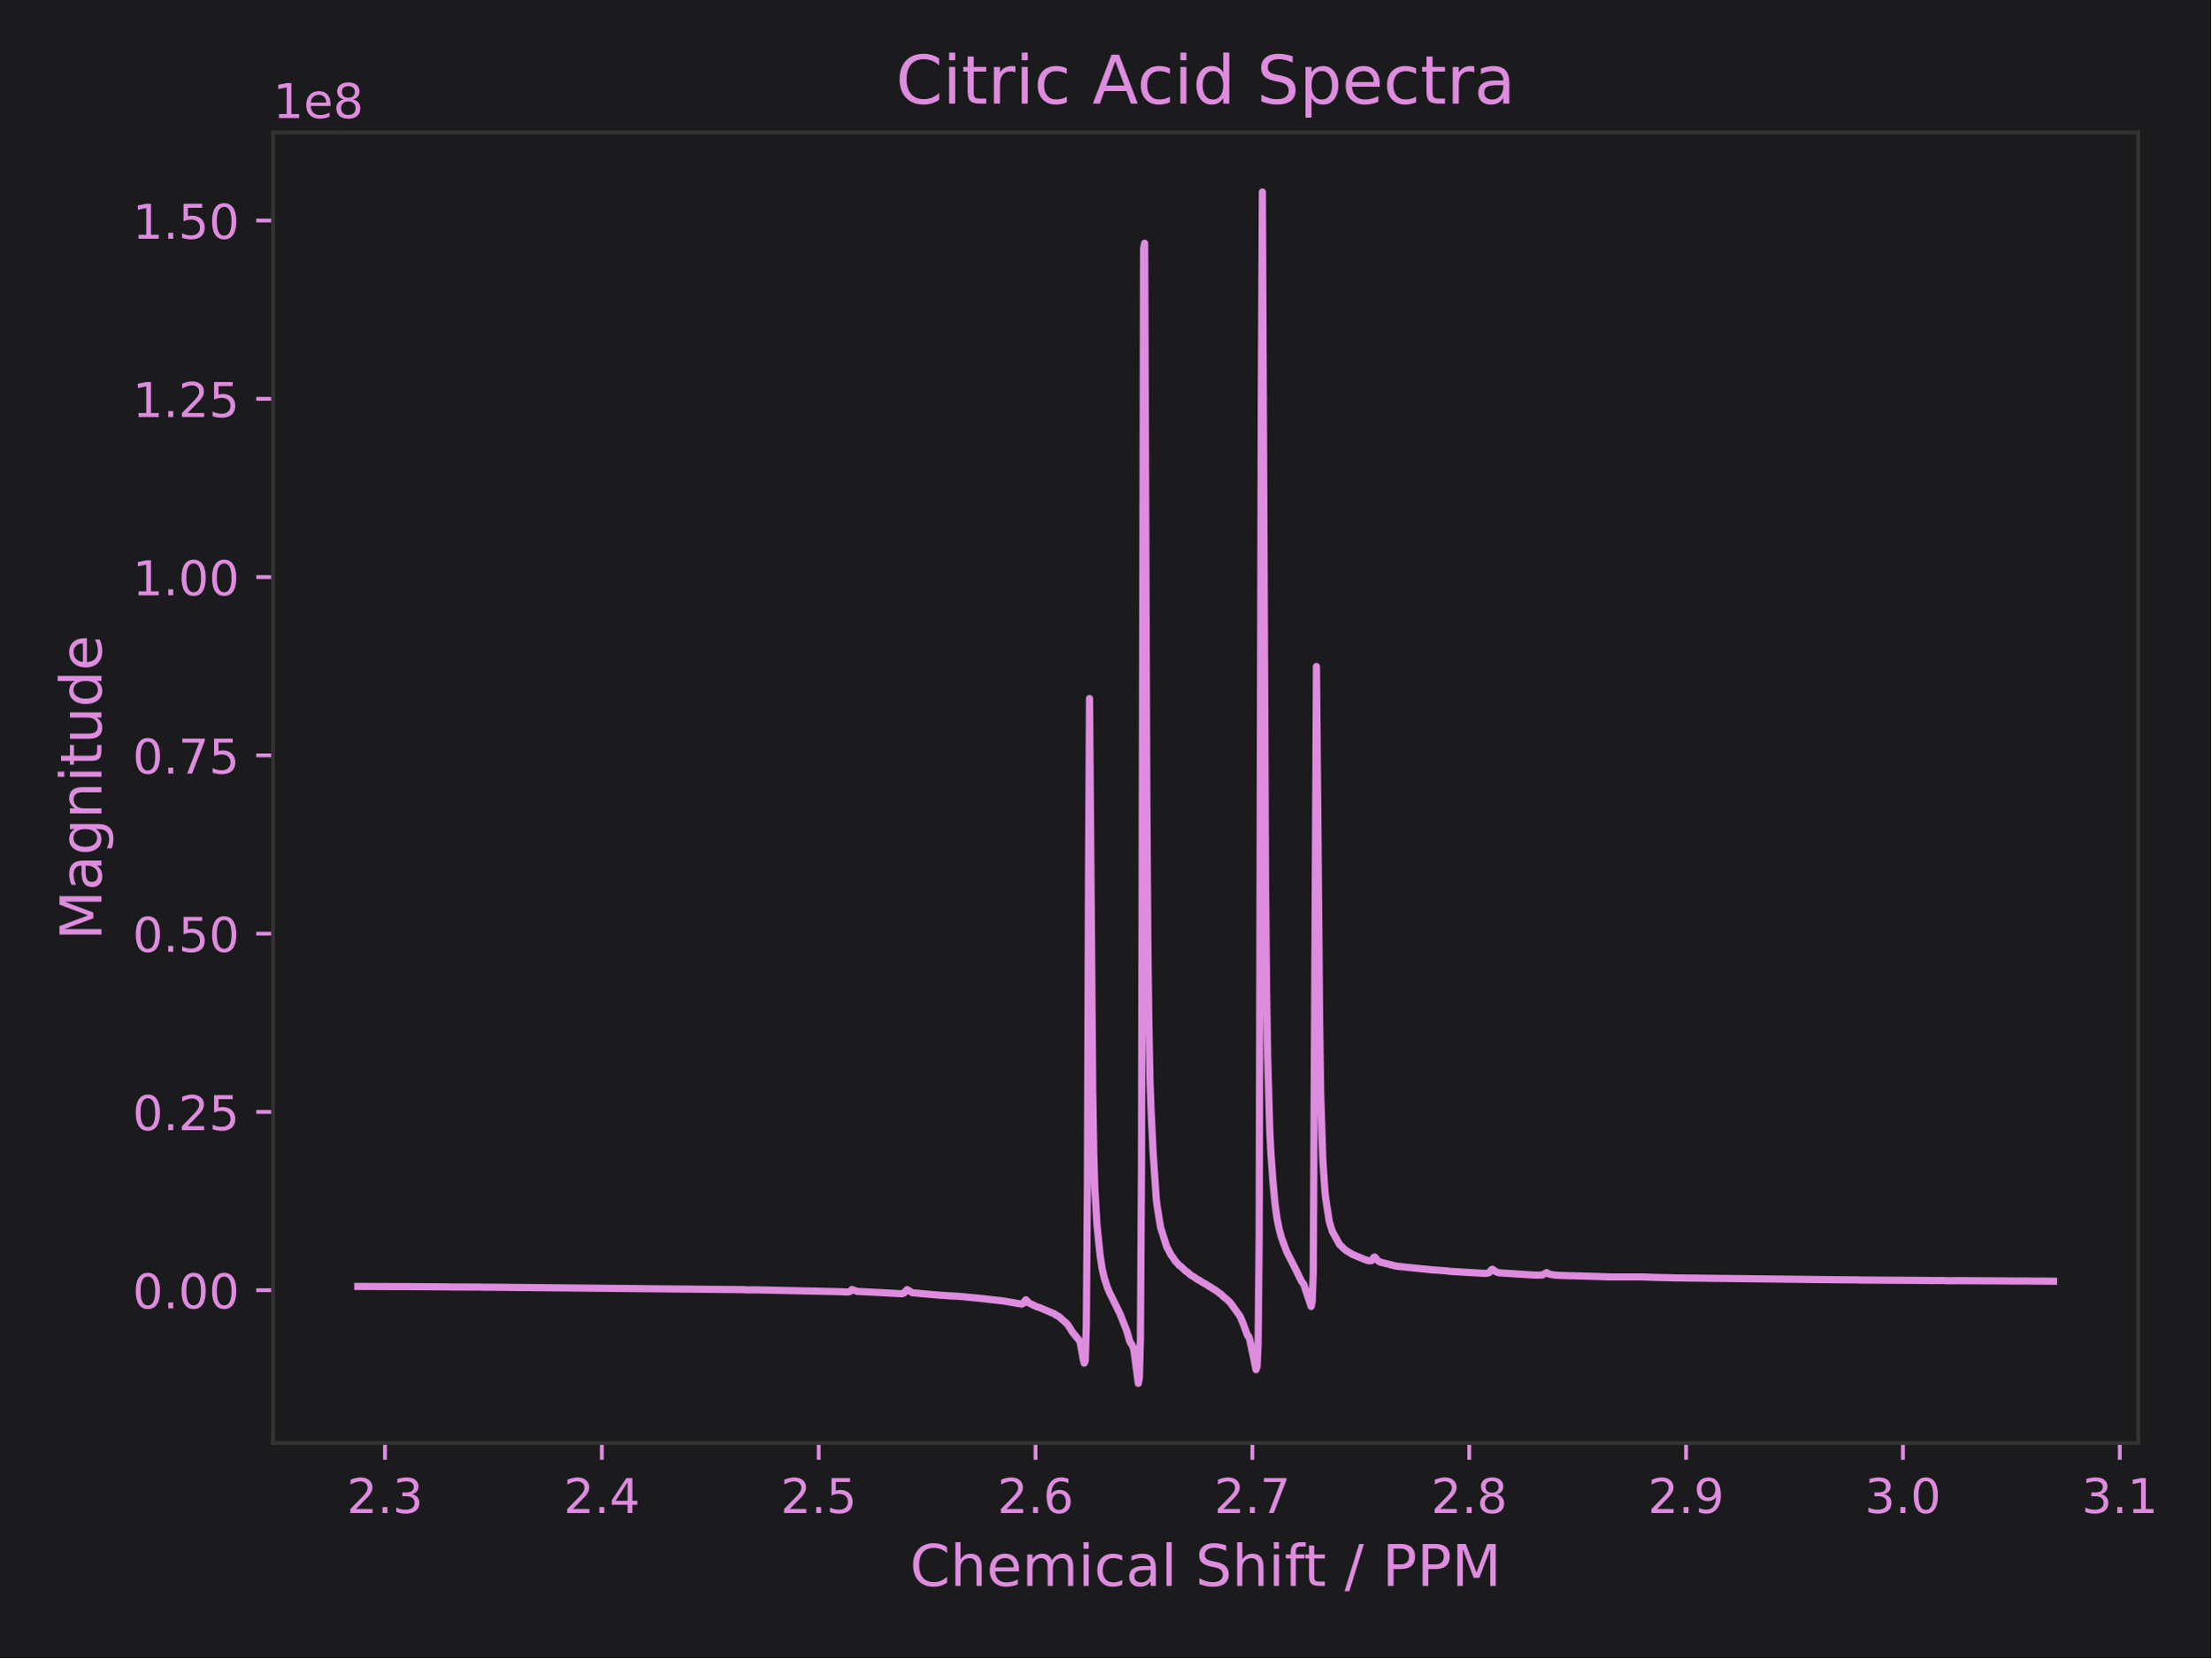
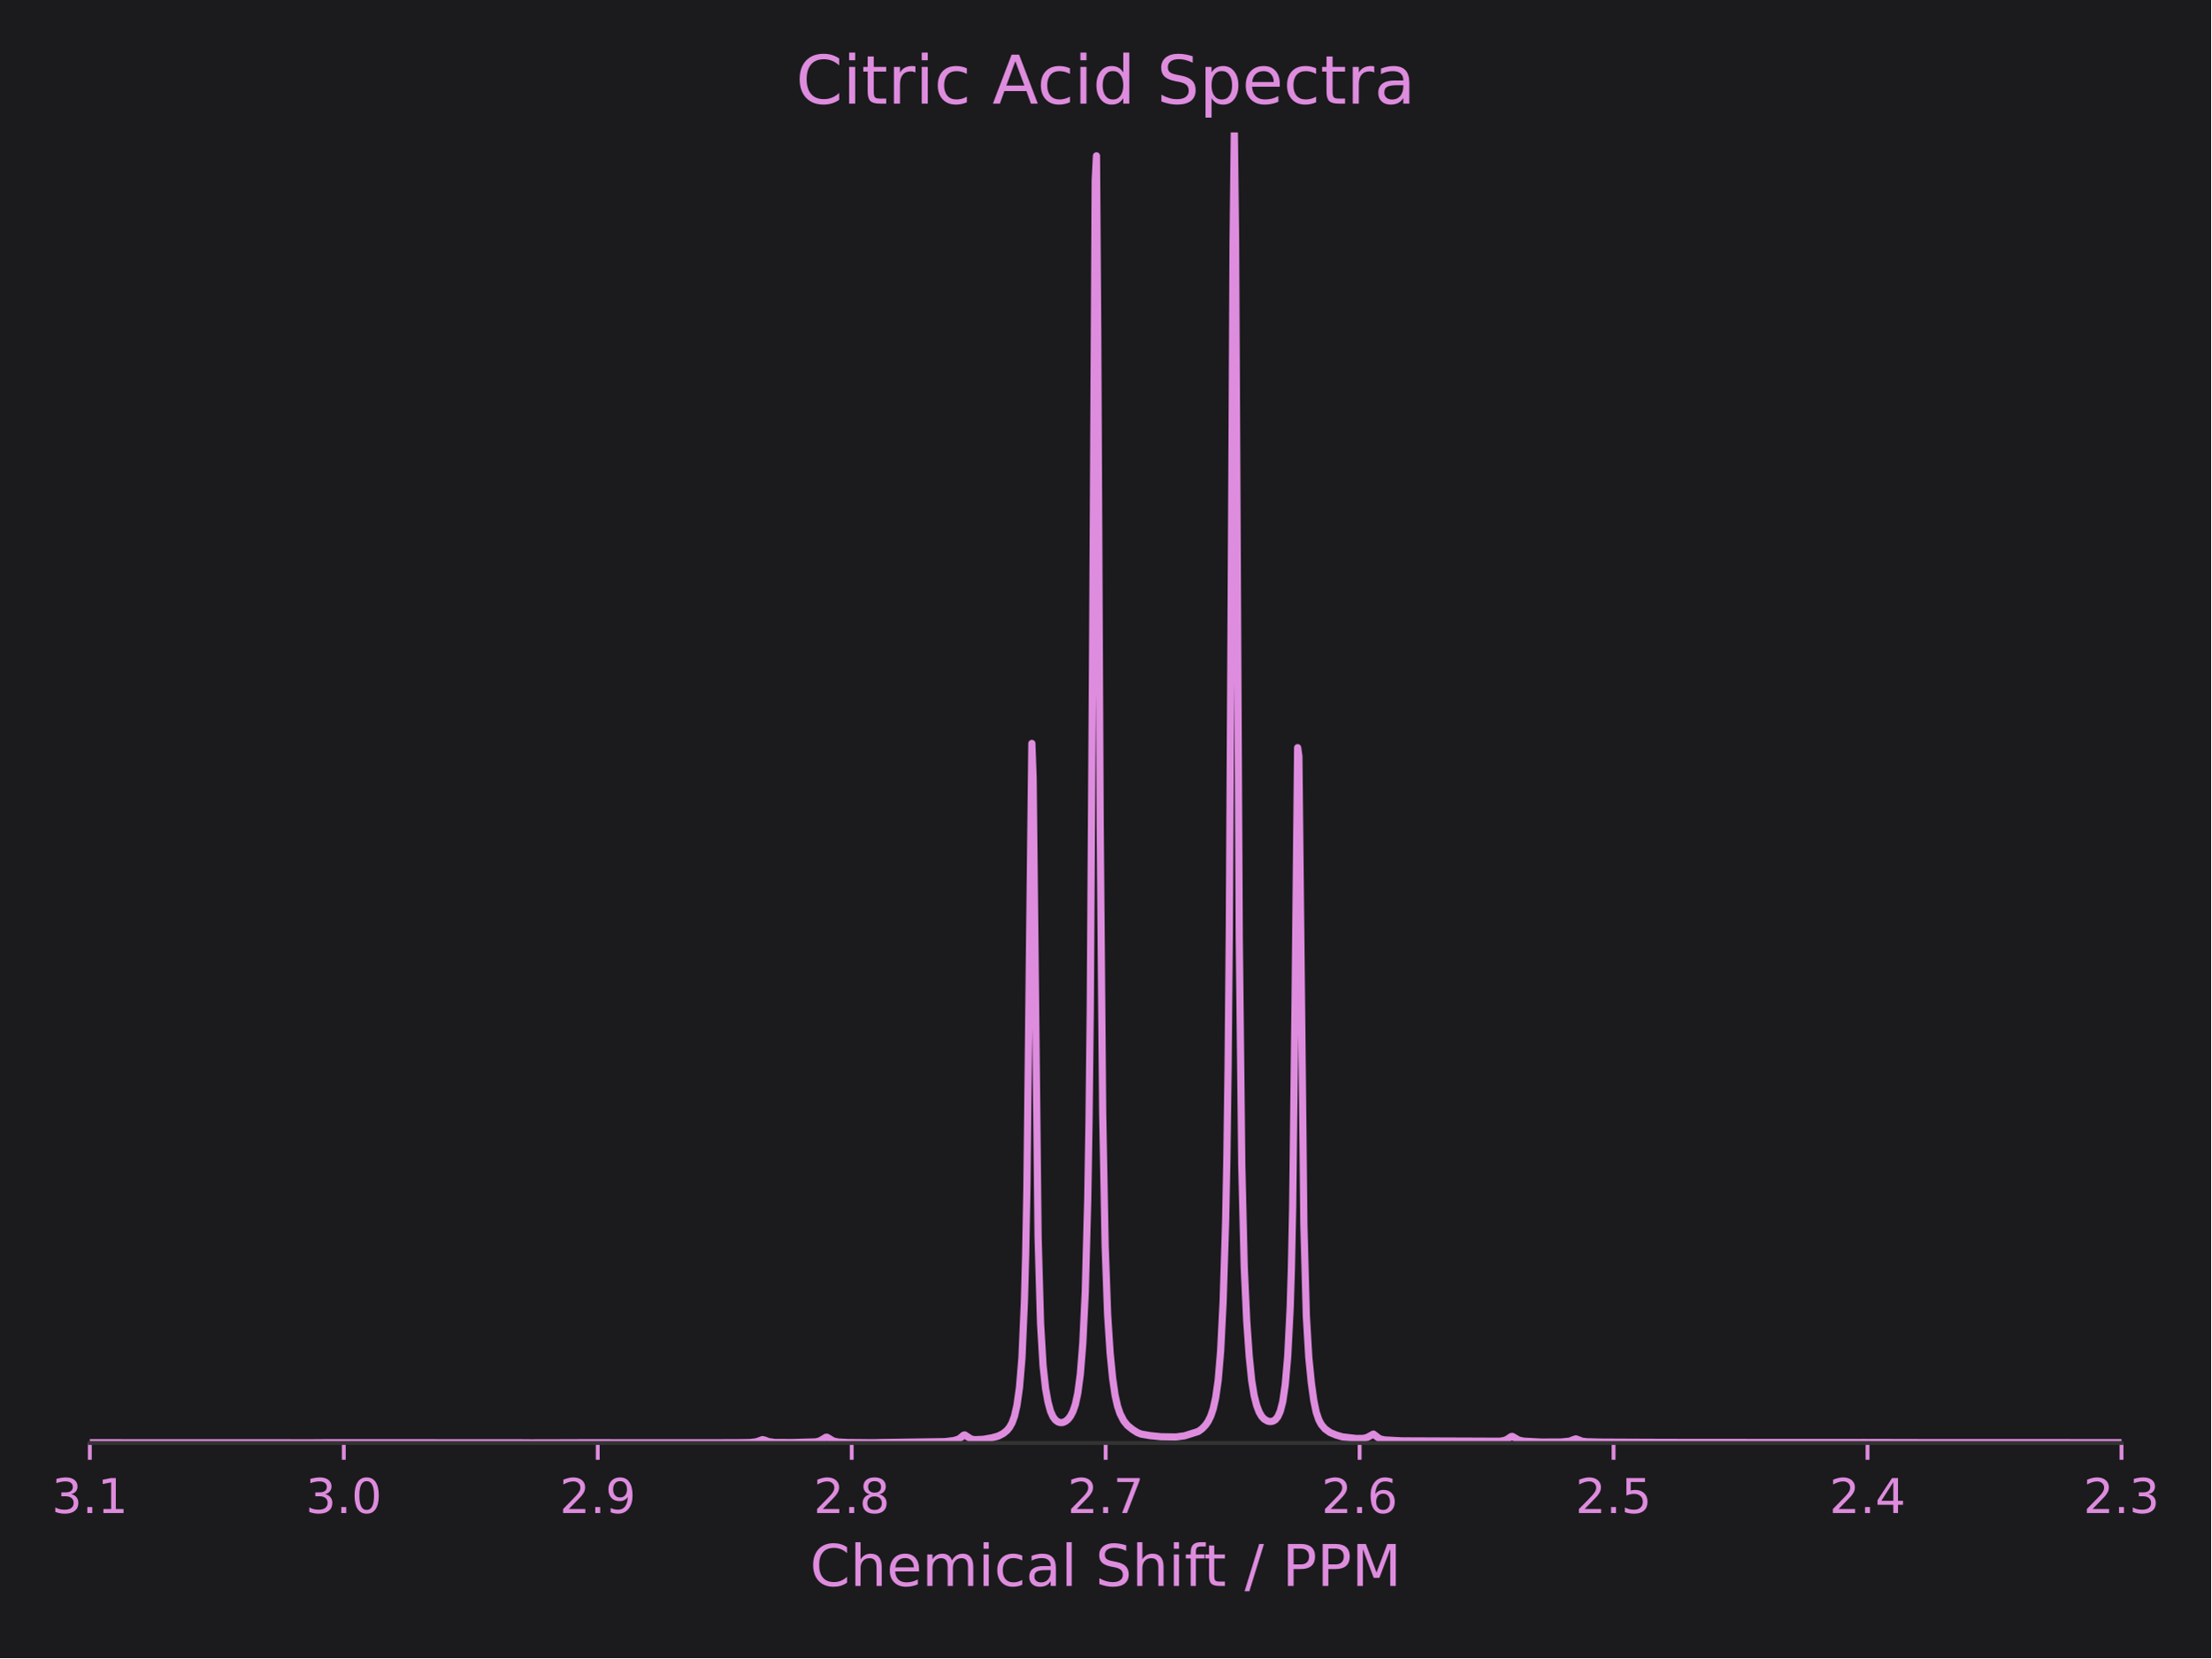
<svg xmlns="http://www.w3.org/2000/svg" xmlns:xlink="http://www.w3.org/1999/xlink" width="460.8pt" height="345.6pt" viewBox="0 0 460.8 345.6" version="1.1">
  <defs>
    <style type="text/css">*{stroke-linejoin: round; stroke-linecap: butt}</style>
  </defs>
  <g id="figure_1">
    <g id="patch_1">
      <path d="M 0 345.6  L 460.8 345.6  L 460.8 0  L 0 0  z " style="fill: #1b1b1d" />
    </g>
    <g id="axes_1">
      <g id="patch_2">
-         <path d="M 56.9 300.76  L 445.614 300.76  L 445.614 27.6  L 56.9 27.6  z " style="fill: #1b1b1d" />
+         <path d="M 18.72 300.76  L 442.125 300.76  L 442.125 27.6  L 18.72 27.6  z " style="fill: #1b1b1d" />
      </g>
      <g id="matplotlib.axis_1">
        <g id="xtick_1">
          <g id="line2d_1">
            <defs>
-               <path id="m769e59898b" d="M 0 0  L 0 3.5  " style="stroke: #de8cde; stroke-width: 0.8" />
+               <path id="m3ddd60aa60" d="M 0 0  L 0 3.5  " style="stroke: #de8cde; stroke-width: 0.8" />
            </defs>
            <g>
-               <use xlink:href="#m769e59898b" x="80.233" y="300.76" style="fill: #de8cde; stroke: #de8cde; stroke-width: 0.8" />
+               <use xlink:href="#m3ddd60aa60" x="442.125" y="300.76" style="fill: #de8cde; stroke: #de8cde; stroke-width: 0.8" />
            </g>
          </g>
          <g id="text_1">
-             <g style="fill: #de8cde" transform="translate(72.28177 315.3584) scale(0.1 -0.1)">
+             <g style="fill: #de8cde" transform="translate(434.1734 315.3584) scale(0.1 -0.1)">
              <defs>
                <path id="DejaVuSans-32" d="M 1228 531  L 3431 531  L 3431 0  L 469 0  L 469 531  Q 828 903 1448 1529  Q 2069 2156 2228 2338  Q 2531 2678 2651 2914  Q 2772 3150 2772 3378  Q 2772 3750 2511 3984  Q 2250 4219 1831 4219  Q 1534 4219 1204 4116  Q 875 4013 500 3803  L 500 4441  Q 881 4594 1212 4672  Q 1544 4750 1819 4750  Q 2544 4750 2975 4387  Q 3406 4025 3406 3419  Q 3406 3131 3298 2873  Q 3191 2616 2906 2266  Q 2828 2175 2409 1742  Q 1991 1309 1228 531  z " transform="scale(0.015625)" />
                <path id="DejaVuSans-2e" d="M 684 794  L 1344 794  L 1344 0  L 684 0  L 684 794  z " transform="scale(0.015625)" />
                <path id="DejaVuSans-33" d="M 2597 2516  Q 3050 2419 3304 2112  Q 3559 1806 3559 1356  Q 3559 666 3084 287  Q 2609 -91 1734 -91  Q 1441 -91 1130 -33  Q 819 25 488 141  L 488 750  Q 750 597 1062 519  Q 1375 441 1716 441  Q 2309 441 2620 675  Q 2931 909 2931 1356  Q 2931 1769 2642 2001  Q 2353 2234 1838 2234  L 1294 2234  L 1294 2753  L 1863 2753  Q 2328 2753 2575 2939  Q 2822 3125 2822 3475  Q 2822 3834 2567 4026  Q 2313 4219 1838 4219  Q 1578 4219 1281 4162  Q 984 4106 628 3988  L 628 4550  Q 988 4650 1302 4700  Q 1616 4750 1894 4750  Q 2613 4750 3031 4423  Q 3450 4097 3450 3541  Q 3450 3153 3228 2886  Q 3006 2619 2597 2516  z " transform="scale(0.015625)" />
              </defs>
              <use xlink:href="#DejaVuSans-32" />
              <use xlink:href="#DejaVuSans-2e" transform="translate(63.62305 0)" />
              <use xlink:href="#DejaVuSans-33" transform="translate(95.41016 0)" />
            </g>
          </g>
        </g>
        <g id="xtick_2">
          <g id="line2d_2">
            <g>
-               <use xlink:href="#m769e59898b" x="125.425" y="300.76" style="fill: #de8cde; stroke: #de8cde; stroke-width: 0.8" />
+               <use xlink:href="#m3ddd60aa60" x="389.199" y="300.76" style="fill: #de8cde; stroke: #de8cde; stroke-width: 0.8" />
            </g>
          </g>
          <g id="text_2">
-             <g style="fill: #de8cde" transform="translate(117.4735 315.3584) scale(0.1 -0.1)">
+             <g style="fill: #de8cde" transform="translate(381.2478 315.3584) scale(0.1 -0.1)">
              <defs>
                <path id="DejaVuSans-34" d="M 2419 4116  L 825 1625  L 2419 1625  L 2419 4116  z M 2253 4666  L 3047 4666  L 3047 1625  L 3713 1625  L 3713 1100  L 3047 1100  L 3047 0  L 2419 0  L 2419 1100  L 313 1100  L 313 1709  L 2253 4666  z " transform="scale(0.015625)" />
              </defs>
              <use xlink:href="#DejaVuSans-32" />
              <use xlink:href="#DejaVuSans-2e" transform="translate(63.62305 0)" />
              <use xlink:href="#DejaVuSans-34" transform="translate(95.41016 0)" />
            </g>
          </g>
        </g>
        <g id="xtick_3">
          <g id="line2d_3">
            <g>
-               <use xlink:href="#m769e59898b" x="170.617" y="300.76" style="fill: #de8cde; stroke: #de8cde; stroke-width: 0.8" />
+               <use xlink:href="#m3ddd60aa60" x="336.274" y="300.76" style="fill: #de8cde; stroke: #de8cde; stroke-width: 0.8" />
            </g>
          </g>
          <g id="text_3">
-             <g style="fill: #de8cde" transform="translate(162.6653 315.3584) scale(0.1 -0.1)">
+             <g style="fill: #de8cde" transform="translate(328.3222 315.3584) scale(0.1 -0.1)">
              <defs>
                <path id="DejaVuSans-35" d="M 691 4666  L 3169 4666  L 3169 4134  L 1269 4134  L 1269 2991  Q 1406 3038 1543 3061  Q 1681 3084 1819 3084  Q 2600 3084 3056 2656  Q 3513 2228 3513 1497  Q 3513 744 3044 326  Q 2575 -91 1722 -91  Q 1428 -91 1123 -41  Q 819 9 494 109  L 494 744  Q 775 591 1075 516  Q 1375 441 1709 441  Q 2250 441 2565 725  Q 2881 1009 2881 1497  Q 2881 1984 2565 2268  Q 2250 2553 1709 2553  Q 1456 2553 1204 2497  Q 953 2441 691 2322  L 691 4666  z " transform="scale(0.015625)" />
              </defs>
              <use xlink:href="#DejaVuSans-32" />
              <use xlink:href="#DejaVuSans-2e" transform="translate(63.62305 0)" />
              <use xlink:href="#DejaVuSans-35" transform="translate(95.41016 0)" />
            </g>
          </g>
        </g>
        <g id="xtick_4">
          <g id="line2d_4">
            <g>
-               <use xlink:href="#m769e59898b" x="215.809" y="300.76" style="fill: #de8cde; stroke: #de8cde; stroke-width: 0.8" />
+               <use xlink:href="#m3ddd60aa60" x="283.348" y="300.76" style="fill: #de8cde; stroke: #de8cde; stroke-width: 0.8" />
            </g>
          </g>
          <g id="text_4">
-             <g style="fill: #de8cde" transform="translate(207.857 315.3584) scale(0.1 -0.1)">
+             <g style="fill: #de8cde" transform="translate(275.3966 315.3584) scale(0.1 -0.1)">
              <defs>
                <path id="DejaVuSans-36" d="M 2113 2584  Q 1688 2584 1439 2293  Q 1191 2003 1191 1497  Q 1191 994 1439 701  Q 1688 409 2113 409  Q 2538 409 2786 701  Q 3034 994 3034 1497  Q 3034 2003 2786 2293  Q 2538 2584 2113 2584  z M 3366 4563  L 3366 3988  Q 3128 4100 2886 4159  Q 2644 4219 2406 4219  Q 1781 4219 1451 3797  Q 1122 3375 1075 2522  Q 1259 2794 1537 2939  Q 1816 3084 2150 3084  Q 2853 3084 3261 2657  Q 3669 2231 3669 1497  Q 3669 778 3244 343  Q 2819 -91 2113 -91  Q 1303 -91 875 529  Q 447 1150 447 2328  Q 447 3434 972 4092  Q 1497 4750 2381 4750  Q 2619 4750 2861 4703  Q 3103 4656 3366 4563  z " transform="scale(0.015625)" />
              </defs>
              <use xlink:href="#DejaVuSans-32" />
              <use xlink:href="#DejaVuSans-2e" transform="translate(63.62305 0)" />
              <use xlink:href="#DejaVuSans-36" transform="translate(95.41016 0)" />
            </g>
          </g>
        </g>
        <g id="xtick_5">
          <g id="line2d_5">
            <g>
-               <use xlink:href="#m769e59898b" x="261" y="300.76" style="fill: #de8cde; stroke: #de8cde; stroke-width: 0.8" />
+               <use xlink:href="#m3ddd60aa60" x="230.423" y="300.76" style="fill: #de8cde; stroke: #de8cde; stroke-width: 0.8" />
            </g>
          </g>
          <g id="text_5">
-             <g style="fill: #de8cde" transform="translate(253.0488 315.3584) scale(0.1 -0.1)">
+             <g style="fill: #de8cde" transform="translate(222.4709 315.3584) scale(0.1 -0.1)">
              <defs>
                <path id="DejaVuSans-37" d="M 525 4666  L 3525 4666  L 3525 4397  L 1831 0  L 1172 0  L 2766 4134  L 525 4134  L 525 4666  z " transform="scale(0.015625)" />
              </defs>
              <use xlink:href="#DejaVuSans-32" />
              <use xlink:href="#DejaVuSans-2e" transform="translate(63.62305 0)" />
              <use xlink:href="#DejaVuSans-37" transform="translate(95.41016 0)" />
            </g>
          </g>
        </g>
        <g id="xtick_6">
          <g id="line2d_6">
            <g>
-               <use xlink:href="#m769e59898b" x="306.192" y="300.76" style="fill: #de8cde; stroke: #de8cde; stroke-width: 0.8" />
+               <use xlink:href="#m3ddd60aa60" x="177.497" y="300.76" style="fill: #de8cde; stroke: #de8cde; stroke-width: 0.8" />
            </g>
          </g>
          <g id="text_6">
-             <g style="fill: #de8cde" transform="translate(298.2406 315.3584) scale(0.1 -0.1)">
+             <g style="fill: #de8cde" transform="translate(169.5453 315.3584) scale(0.1 -0.1)">
              <defs>
                <path id="DejaVuSans-38" d="M 2034 2216  Q 1584 2216 1326 1975  Q 1069 1734 1069 1313  Q 1069 891 1326 650  Q 1584 409 2034 409  Q 2484 409 2743 651  Q 3003 894 3003 1313  Q 3003 1734 2745 1975  Q 2488 2216 2034 2216  z M 1403 2484  Q 997 2584 770 2862  Q 544 3141 544 3541  Q 544 4100 942 4425  Q 1341 4750 2034 4750  Q 2731 4750 3128 4425  Q 3525 4100 3525 3541  Q 3525 3141 3298 2862  Q 3072 2584 2669 2484  Q 3125 2378 3379 2068  Q 3634 1759 3634 1313  Q 3634 634 3220 271  Q 2806 -91 2034 -91  Q 1263 -91 848 271  Q 434 634 434 1313  Q 434 1759 690 2068  Q 947 2378 1403 2484  z M 1172 3481  Q 1172 3119 1398 2916  Q 1625 2713 2034 2713  Q 2441 2713 2670 2916  Q 2900 3119 2900 3481  Q 2900 3844 2670 4047  Q 2441 4250 2034 4250  Q 1625 4250 1398 4047  Q 1172 3844 1172 3481  z " transform="scale(0.015625)" />
              </defs>
              <use xlink:href="#DejaVuSans-32" />
              <use xlink:href="#DejaVuSans-2e" transform="translate(63.62305 0)" />
              <use xlink:href="#DejaVuSans-38" transform="translate(95.41016 0)" />
            </g>
          </g>
        </g>
        <g id="xtick_7">
          <g id="line2d_7">
            <g>
-               <use xlink:href="#m769e59898b" x="351.384" y="300.76" style="fill: #de8cde; stroke: #de8cde; stroke-width: 0.8" />
+               <use xlink:href="#m3ddd60aa60" x="124.571" y="300.76" style="fill: #de8cde; stroke: #de8cde; stroke-width: 0.8" />
            </g>
          </g>
          <g id="text_7">
-             <g style="fill: #de8cde" transform="translate(343.4323 315.3584) scale(0.1 -0.1)">
+             <g style="fill: #de8cde" transform="translate(116.6197 315.3584) scale(0.1 -0.1)">
              <defs>
                <path id="DejaVuSans-39" d="M 703 97  L 703 672  Q 941 559 1184 500  Q 1428 441 1663 441  Q 2288 441 2617 861  Q 2947 1281 2994 2138  Q 2813 1869 2534 1725  Q 2256 1581 1919 1581  Q 1219 1581 811 2004  Q 403 2428 403 3163  Q 403 3881 828 4315  Q 1253 4750 1959 4750  Q 2769 4750 3195 4129  Q 3622 3509 3622 2328  Q 3622 1225 3098 567  Q 2575 -91 1691 -91  Q 1453 -91 1209 -44  Q 966 3 703 97  z M 1959 2075  Q 2384 2075 2632 2365  Q 2881 2656 2881 3163  Q 2881 3666 2632 3958  Q 2384 4250 1959 4250  Q 1534 4250 1286 3958  Q 1038 3666 1038 3163  Q 1038 2656 1286 2365  Q 1534 2075 1959 2075  z " transform="scale(0.015625)" />
              </defs>
              <use xlink:href="#DejaVuSans-32" />
              <use xlink:href="#DejaVuSans-2e" transform="translate(63.62305 0)" />
              <use xlink:href="#DejaVuSans-39" transform="translate(95.41016 0)" />
            </g>
          </g>
        </g>
        <g id="xtick_8">
          <g id="line2d_8">
            <g>
-               <use xlink:href="#m769e59898b" x="396.576" y="300.76" style="fill: #de8cde; stroke: #de8cde; stroke-width: 0.8" />
+               <use xlink:href="#m3ddd60aa60" x="71.646" y="300.76" style="fill: #de8cde; stroke: #de8cde; stroke-width: 0.8" />
            </g>
          </g>
          <g id="text_8">
-             <g style="fill: #de8cde" transform="translate(388.6241 315.3584) scale(0.1 -0.1)">
+             <g style="fill: #de8cde" transform="translate(63.69406 315.3584) scale(0.1 -0.1)">
              <defs>
                <path id="DejaVuSans-30" d="M 2034 4250  Q 1547 4250 1301 3770  Q 1056 3291 1056 2328  Q 1056 1369 1301 889  Q 1547 409 2034 409  Q 2525 409 2770 889  Q 3016 1369 3016 2328  Q 3016 3291 2770 3770  Q 2525 4250 2034 4250  z M 2034 4750  Q 2819 4750 3233 4129  Q 3647 3509 3647 2328  Q 3647 1150 3233 529  Q 2819 -91 2034 -91  Q 1250 -91 836 529  Q 422 1150 422 2328  Q 422 3509 836 4129  Q 1250 4750 2034 4750  z " transform="scale(0.015625)" />
              </defs>
              <use xlink:href="#DejaVuSans-33" />
              <use xlink:href="#DejaVuSans-2e" transform="translate(63.62305 0)" />
              <use xlink:href="#DejaVuSans-30" transform="translate(95.41016 0)" />
            </g>
          </g>
        </g>
        <g id="xtick_9">
          <g id="line2d_9">
            <g>
-               <use xlink:href="#m769e59898b" x="441.767" y="300.76" style="fill: #de8cde; stroke: #de8cde; stroke-width: 0.8" />
+               <use xlink:href="#m3ddd60aa60" x="18.72" y="300.76" style="fill: #de8cde; stroke: #de8cde; stroke-width: 0.8" />
            </g>
          </g>
          <g id="text_9">
-             <g style="fill: #de8cde" transform="translate(433.8158 315.3584) scale(0.1 -0.1)">
+             <g style="fill: #de8cde" transform="translate(10.76844 315.3584) scale(0.1 -0.1)">
              <defs>
                <path id="DejaVuSans-31" d="M 794 531  L 1825 531  L 1825 4091  L 703 3866  L 703 4441  L 1819 4666  L 2450 4666  L 2450 531  L 3481 531  L 3481 0  L 794 0  L 794 531  z " transform="scale(0.015625)" />
              </defs>
              <use xlink:href="#DejaVuSans-33" />
              <use xlink:href="#DejaVuSans-2e" transform="translate(63.62305 0)" />
              <use xlink:href="#DejaVuSans-31" transform="translate(95.41016 0)" />
            </g>
          </g>
        </g>
        <g id="text_10">
-           <g style="fill: #de8cde" transform="translate(189.6265 330.5562) scale(0.12 -0.12)">
+           <g style="fill: #de8cde" transform="translate(168.7922 330.5562) scale(0.12 -0.12)">
            <defs>
              <path id="DejaVuSans-43" d="M 4122 4306  L 4122 3641  Q 3803 3938 3442 4084  Q 3081 4231 2675 4231  Q 1875 4231 1450 3742  Q 1025 3253 1025 2328  Q 1025 1406 1450 917  Q 1875 428 2675 428  Q 3081 428 3442 575  Q 3803 722 4122 1019  L 4122 359  Q 3791 134 3420 21  Q 3050 -91 2638 -91  Q 1578 -91 968 557  Q 359 1206 359 2328  Q 359 3453 968 4101  Q 1578 4750 2638 4750  Q 3056 4750 3426 4639  Q 3797 4528 4122 4306  z " transform="scale(0.015625)" />
              <path id="DejaVuSans-68" d="M 3513 2113  L 3513 0  L 2938 0  L 2938 2094  Q 2938 2591 2744 2837  Q 2550 3084 2163 3084  Q 1697 3084 1428 2787  Q 1159 2491 1159 1978  L 1159 0  L 581 0  L 581 4863  L 1159 4863  L 1159 2956  Q 1366 3272 1645 3428  Q 1925 3584 2291 3584  Q 2894 3584 3203 3211  Q 3513 2838 3513 2113  z " transform="scale(0.015625)" />
              <path id="DejaVuSans-65" d="M 3597 1894  L 3597 1613  L 953 1613  Q 991 1019 1311 708  Q 1631 397 2203 397  Q 2534 397 2845 478  Q 3156 559 3463 722  L 3463 178  Q 3153 47 2828 -22  Q 2503 -91 2169 -91  Q 1331 -91 842 396  Q 353 884 353 1716  Q 353 2575 817 3079  Q 1281 3584 2069 3584  Q 2775 3584 3186 3129  Q 3597 2675 3597 1894  z M 3022 2063  Q 3016 2534 2758 2815  Q 2500 3097 2075 3097  Q 1594 3097 1305 2825  Q 1016 2553 972 2059  L 3022 2063  z " transform="scale(0.015625)" />
              <path id="DejaVuSans-6d" d="M 3328 2828  Q 3544 3216 3844 3400  Q 4144 3584 4550 3584  Q 5097 3584 5394 3201  Q 5691 2819 5691 2113  L 5691 0  L 5113 0  L 5113 2094  Q 5113 2597 4934 2840  Q 4756 3084 4391 3084  Q 3944 3084 3684 2787  Q 3425 2491 3425 1978  L 3425 0  L 2847 0  L 2847 2094  Q 2847 2600 2669 2842  Q 2491 3084 2119 3084  Q 1678 3084 1418 2786  Q 1159 2488 1159 1978  L 1159 0  L 581 0  L 581 3500  L 1159 3500  L 1159 2956  Q 1356 3278 1631 3431  Q 1906 3584 2284 3584  Q 2666 3584 2933 3390  Q 3200 3197 3328 2828  z " transform="scale(0.015625)" />
              <path id="DejaVuSans-69" d="M 603 3500  L 1178 3500  L 1178 0  L 603 0  L 603 3500  z M 603 4863  L 1178 4863  L 1178 4134  L 603 4134  L 603 4863  z " transform="scale(0.015625)" />
              <path id="DejaVuSans-63" d="M 3122 3366  L 3122 2828  Q 2878 2963 2633 3030  Q 2388 3097 2138 3097  Q 1578 3097 1268 2742  Q 959 2388 959 1747  Q 959 1106 1268 751  Q 1578 397 2138 397  Q 2388 397 2633 464  Q 2878 531 3122 666  L 3122 134  Q 2881 22 2623 -34  Q 2366 -91 2075 -91  Q 1284 -91 818 406  Q 353 903 353 1747  Q 353 2603 823 3093  Q 1294 3584 2113 3584  Q 2378 3584 2631 3529  Q 2884 3475 3122 3366  z " transform="scale(0.015625)" />
              <path id="DejaVuSans-61" d="M 2194 1759  Q 1497 1759 1228 1600  Q 959 1441 959 1056  Q 959 750 1161 570  Q 1363 391 1709 391  Q 2188 391 2477 730  Q 2766 1069 2766 1631  L 2766 1759  L 2194 1759  z M 3341 1997  L 3341 0  L 2766 0  L 2766 531  Q 2569 213 2275 61  Q 1981 -91 1556 -91  Q 1019 -91 701 211  Q 384 513 384 1019  Q 384 1609 779 1909  Q 1175 2209 1959 2209  L 2766 2209  L 2766 2266  Q 2766 2663 2505 2880  Q 2244 3097 1772 3097  Q 1472 3097 1187 3025  Q 903 2953 641 2809  L 641 3341  Q 956 3463 1253 3523  Q 1550 3584 1831 3584  Q 2591 3584 2966 3190  Q 3341 2797 3341 1997  z " transform="scale(0.015625)" />
              <path id="DejaVuSans-6c" d="M 603 4863  L 1178 4863  L 1178 0  L 603 0  L 603 4863  z " transform="scale(0.015625)" />
              <path id="DejaVuSans-20" transform="scale(0.015625)" />
              <path id="DejaVuSans-53" d="M 3425 4513  L 3425 3897  Q 3066 4069 2747 4153  Q 2428 4238 2131 4238  Q 1616 4238 1336 4038  Q 1056 3838 1056 3469  Q 1056 3159 1242 3001  Q 1428 2844 1947 2747  L 2328 2669  Q 3034 2534 3370 2195  Q 3706 1856 3706 1288  Q 3706 609 3251 259  Q 2797 -91 1919 -91  Q 1588 -91 1214 -16  Q 841 59 441 206  L 441 856  Q 825 641 1194 531  Q 1563 422 1919 422  Q 2459 422 2753 634  Q 3047 847 3047 1241  Q 3047 1584 2836 1778  Q 2625 1972 2144 2069  L 1759 2144  Q 1053 2284 737 2584  Q 422 2884 422 3419  Q 422 4038 858 4394  Q 1294 4750 2059 4750  Q 2388 4750 2728 4690  Q 3069 4631 3425 4513  z " transform="scale(0.015625)" />
              <path id="DejaVuSans-66" d="M 2375 4863  L 2375 4384  L 1825 4384  Q 1516 4384 1395 4259  Q 1275 4134 1275 3809  L 1275 3500  L 2222 3500  L 2222 3053  L 1275 3053  L 1275 0  L 697 0  L 697 3053  L 147 3053  L 147 3500  L 697 3500  L 697 3744  Q 697 4328 969 4595  Q 1241 4863 1831 4863  L 2375 4863  z " transform="scale(0.015625)" />
              <path id="DejaVuSans-74" d="M 1172 4494  L 1172 3500  L 2356 3500  L 2356 3053  L 1172 3053  L 1172 1153  Q 1172 725 1289 603  Q 1406 481 1766 481  L 2356 481  L 2356 0  L 1766 0  Q 1100 0 847 248  Q 594 497 594 1153  L 594 3053  L 172 3053  L 172 3500  L 594 3500  L 594 4494  L 1172 4494  z " transform="scale(0.015625)" />
              <path id="DejaVuSans-2f" d="M 1625 4666  L 2156 4666  L 531 -594  L 0 -594  L 1625 4666  z " transform="scale(0.015625)" />
              <path id="DejaVuSans-50" d="M 1259 4147  L 1259 2394  L 2053 2394  Q 2494 2394 2734 2622  Q 2975 2850 2975 3272  Q 2975 3691 2734 3919  Q 2494 4147 2053 4147  L 1259 4147  z M 628 4666  L 2053 4666  Q 2838 4666 3239 4311  Q 3641 3956 3641 3272  Q 3641 2581 3239 2228  Q 2838 1875 2053 1875  L 1259 1875  L 1259 0  L 628 0  L 628 4666  z " transform="scale(0.015625)" />
              <path id="DejaVuSans-4d" d="M 628 4666  L 1569 4666  L 2759 1491  L 3956 4666  L 4897 4666  L 4897 0  L 4281 0  L 4281 4097  L 3078 897  L 2444 897  L 1241 4097  L 1241 0  L 628 0  L 628 4666  z " transform="scale(0.015625)" />
            </defs>
            <use xlink:href="#DejaVuSans-43" />
            <use xlink:href="#DejaVuSans-68" transform="translate(69.82422 0)" />
            <use xlink:href="#DejaVuSans-65" transform="translate(133.2031 0)" />
            <use xlink:href="#DejaVuSans-6d" transform="translate(194.7266 0)" />
            <use xlink:href="#DejaVuSans-69" transform="translate(292.1387 0)" />
            <use xlink:href="#DejaVuSans-63" transform="translate(319.9219 0)" />
            <use xlink:href="#DejaVuSans-61" transform="translate(374.9023 0)" />
            <use xlink:href="#DejaVuSans-6c" transform="translate(436.1816 0)" />
            <use xlink:href="#DejaVuSans-20" transform="translate(463.9648 0)" />
            <use xlink:href="#DejaVuSans-53" transform="translate(495.752 0)" />
            <use xlink:href="#DejaVuSans-68" transform="translate(559.2285 0)" />
            <use xlink:href="#DejaVuSans-69" transform="translate(622.6074 0)" />
            <use xlink:href="#DejaVuSans-66" transform="translate(650.3906 0)" />
            <use xlink:href="#DejaVuSans-74" transform="translate(683.8457 0)" />
            <use xlink:href="#DejaVuSans-20" transform="translate(723.0547 0)" />
            <use xlink:href="#DejaVuSans-2f" transform="translate(754.8418 0)" />
            <use xlink:href="#DejaVuSans-20" transform="translate(788.5332 0)" />
            <use xlink:href="#DejaVuSans-50" transform="translate(820.3203 0)" />
            <use xlink:href="#DejaVuSans-50" transform="translate(880.623 0)" />
            <use xlink:href="#DejaVuSans-4d" transform="translate(940.9258 0)" />
          </g>
        </g>
      </g>
-       <g id="matplotlib.axis_2">
-         <g id="ytick_1">
-           <g id="line2d_10">
-             <defs>
-               <path id="m52b33970a3" d="M 0 0  L -3.5 0  " style="stroke: #de8cde; stroke-width: 0.8" />
-             </defs>
-             <g>
-               <use xlink:href="#m52b33970a3" x="56.9" y="268.917" style="fill: #de8cde; stroke: #de8cde; stroke-width: 0.8" />
-             </g>
-           </g>
-           <g id="text_11">
-             <g style="fill: #de8cde" transform="translate(27.63437 272.716) scale(0.1 -0.1)">
-               <use xlink:href="#DejaVuSans-30" />
-               <use xlink:href="#DejaVuSans-2e" transform="translate(63.62305 0)" />
-               <use xlink:href="#DejaVuSans-30" transform="translate(95.41016 0)" />
-               <use xlink:href="#DejaVuSans-30" transform="translate(159.0332 0)" />
-             </g>
-           </g>
-         </g>
-         <g id="ytick_2">
-           <g id="line2d_11">
-             <g>
-               <use xlink:href="#m52b33970a3" x="56.9" y="231.757" style="fill: #de8cde; stroke: #de8cde; stroke-width: 0.8" />
-             </g>
-           </g>
-           <g id="text_12">
-             <g style="fill: #de8cde" transform="translate(27.63437 235.5565) scale(0.1 -0.1)">
-               <use xlink:href="#DejaVuSans-30" />
-               <use xlink:href="#DejaVuSans-2e" transform="translate(63.62305 0)" />
-               <use xlink:href="#DejaVuSans-32" transform="translate(95.41016 0)" />
-               <use xlink:href="#DejaVuSans-35" transform="translate(159.0332 0)" />
-             </g>
-           </g>
-         </g>
-         <g id="ytick_3">
-           <g id="line2d_12">
-             <g>
-               <use xlink:href="#m52b33970a3" x="56.9" y="194.598" style="fill: #de8cde; stroke: #de8cde; stroke-width: 0.8" />
-             </g>
-           </g>
-           <g id="text_13">
-             <g style="fill: #de8cde" transform="translate(27.63437 198.397) scale(0.1 -0.1)">
-               <use xlink:href="#DejaVuSans-30" />
-               <use xlink:href="#DejaVuSans-2e" transform="translate(63.62305 0)" />
-               <use xlink:href="#DejaVuSans-35" transform="translate(95.41016 0)" />
-               <use xlink:href="#DejaVuSans-30" transform="translate(159.0332 0)" />
-             </g>
-           </g>
-         </g>
-         <g id="ytick_4">
-           <g id="line2d_13">
-             <g>
-               <use xlink:href="#m52b33970a3" x="56.9" y="157.438" style="fill: #de8cde; stroke: #de8cde; stroke-width: 0.8" />
-             </g>
-           </g>
-           <g id="text_14">
-             <g style="fill: #de8cde" transform="translate(27.63437 161.2375) scale(0.1 -0.1)">
-               <use xlink:href="#DejaVuSans-30" />
-               <use xlink:href="#DejaVuSans-2e" transform="translate(63.62305 0)" />
-               <use xlink:href="#DejaVuSans-37" transform="translate(95.41016 0)" />
-               <use xlink:href="#DejaVuSans-35" transform="translate(159.0332 0)" />
-             </g>
-           </g>
-         </g>
-         <g id="ytick_5">
-           <g id="line2d_14">
-             <g>
-               <use xlink:href="#m52b33970a3" x="56.9" y="120.279" style="fill: #de8cde; stroke: #de8cde; stroke-width: 0.8" />
-             </g>
-           </g>
-           <g id="text_15">
-             <g style="fill: #de8cde" transform="translate(27.63437 124.078) scale(0.1 -0.1)">
-               <use xlink:href="#DejaVuSans-31" />
-               <use xlink:href="#DejaVuSans-2e" transform="translate(63.62305 0)" />
-               <use xlink:href="#DejaVuSans-30" transform="translate(95.41016 0)" />
-               <use xlink:href="#DejaVuSans-30" transform="translate(159.0332 0)" />
-             </g>
-           </g>
-         </g>
-         <g id="ytick_6">
-           <g id="line2d_15">
-             <g>
-               <use xlink:href="#m52b33970a3" x="56.9" y="83.119" style="fill: #de8cde; stroke: #de8cde; stroke-width: 0.8" />
-             </g>
-           </g>
-           <g id="text_16">
-             <g style="fill: #de8cde" transform="translate(27.63437 86.91845) scale(0.1 -0.1)">
-               <use xlink:href="#DejaVuSans-31" />
-               <use xlink:href="#DejaVuSans-2e" transform="translate(63.62305 0)" />
-               <use xlink:href="#DejaVuSans-32" transform="translate(95.41016 0)" />
-               <use xlink:href="#DejaVuSans-35" transform="translate(159.0332 0)" />
-             </g>
-           </g>
-         </g>
-         <g id="ytick_7">
-           <g id="line2d_16">
-             <g>
-               <use xlink:href="#m52b33970a3" x="56.9" y="45.96" style="fill: #de8cde; stroke: #de8cde; stroke-width: 0.8" />
-             </g>
-           </g>
-           <g id="text_17">
-             <g style="fill: #de8cde" transform="translate(27.63437 49.75895) scale(0.1 -0.1)">
-               <use xlink:href="#DejaVuSans-31" />
-               <use xlink:href="#DejaVuSans-2e" transform="translate(63.62305 0)" />
-               <use xlink:href="#DejaVuSans-35" transform="translate(95.41016 0)" />
-               <use xlink:href="#DejaVuSans-30" transform="translate(159.0332 0)" />
-             </g>
-           </g>
-         </g>
-         <g id="text_18">
-           <g style="fill: #de8cde" transform="translate(21.13875 195.9678) rotate(-90) scale(0.12 -0.12)">
-             <defs>
-               <path id="DejaVuSans-67" d="M 2906 1791  Q 2906 2416 2648 2759  Q 2391 3103 1925 3103  Q 1463 3103 1205 2759  Q 947 2416 947 1791  Q 947 1169 1205 825  Q 1463 481 1925 481  Q 2391 481 2648 825  Q 2906 1169 2906 1791  z M 3481 434  Q 3481 -459 3084 -895  Q 2688 -1331 1869 -1331  Q 1566 -1331 1297 -1286  Q 1028 -1241 775 -1147  L 775 -588  Q 1028 -725 1275 -790  Q 1522 -856 1778 -856  Q 2344 -856 2625 -561  Q 2906 -266 2906 331  L 2906 616  Q 2728 306 2450 153  Q 2172 0 1784 0  Q 1141 0 747 490  Q 353 981 353 1791  Q 353 2603 747 3093  Q 1141 3584 1784 3584  Q 2172 3584 2450 3431  Q 2728 3278 2906 2969  L 2906 3500  L 3481 3500  L 3481 434  z " transform="scale(0.015625)" />
-               <path id="DejaVuSans-6e" d="M 3513 2113  L 3513 0  L 2938 0  L 2938 2094  Q 2938 2591 2744 2837  Q 2550 3084 2163 3084  Q 1697 3084 1428 2787  Q 1159 2491 1159 1978  L 1159 0  L 581 0  L 581 3500  L 1159 3500  L 1159 2956  Q 1366 3272 1645 3428  Q 1925 3584 2291 3584  Q 2894 3584 3203 3211  Q 3513 2838 3513 2113  z " transform="scale(0.015625)" />
-               <path id="DejaVuSans-75" d="M 544 1381  L 544 3500  L 1119 3500  L 1119 1403  Q 1119 906 1312 657  Q 1506 409 1894 409  Q 2359 409 2629 706  Q 2900 1003 2900 1516  L 2900 3500  L 3475 3500  L 3475 0  L 2900 0  L 2900 538  Q 2691 219 2414 64  Q 2138 -91 1772 -91  Q 1169 -91 856 284  Q 544 659 544 1381  z M 1991 3584  L 1991 3584  z " transform="scale(0.015625)" />
-               <path id="DejaVuSans-64" d="M 2906 2969  L 2906 4863  L 3481 4863  L 3481 0  L 2906 0  L 2906 525  Q 2725 213 2448 61  Q 2172 -91 1784 -91  Q 1150 -91 751 415  Q 353 922 353 1747  Q 353 2572 751 3078  Q 1150 3584 1784 3584  Q 2172 3584 2448 3432  Q 2725 3281 2906 2969  z M 947 1747  Q 947 1113 1208 752  Q 1469 391 1925 391  Q 2381 391 2643 752  Q 2906 1113 2906 1747  Q 2906 2381 2643 2742  Q 2381 3103 1925 3103  Q 1469 3103 1208 2742  Q 947 2381 947 1747  z " transform="scale(0.015625)" />
-             </defs>
-             <use xlink:href="#DejaVuSans-4d" />
-             <use xlink:href="#DejaVuSans-61" transform="translate(86.2793 0)" />
-             <use xlink:href="#DejaVuSans-67" transform="translate(147.5586 0)" />
-             <use xlink:href="#DejaVuSans-6e" transform="translate(211.0352 0)" />
-             <use xlink:href="#DejaVuSans-69" transform="translate(274.4141 0)" />
-             <use xlink:href="#DejaVuSans-74" transform="translate(302.1973 0)" />
-             <use xlink:href="#DejaVuSans-75" transform="translate(341.4062 0)" />
-             <use xlink:href="#DejaVuSans-64" transform="translate(404.7852 0)" />
-             <use xlink:href="#DejaVuSans-65" transform="translate(468.2617 0)" />
-           </g>
-         </g>
-         <g id="text_19">
-           <g style="fill: #de8cde" transform="translate(56.9 24.6) scale(0.1 -0.1)">
-             <use xlink:href="#DejaVuSans-31" />
-             <use xlink:href="#DejaVuSans-65" transform="translate(63.62305 0)" />
-             <use xlink:href="#DejaVuSans-38" transform="translate(125.1465 0)" />
-           </g>
-         </g>
-       </g>
-       <g id="line2d_17">
-         <path d="M 427.945 267.046  L 425.514 267.022  L 424.63 267.036  L 421.978 266.987  L 421.094 267.013  L 419.105 266.995  L 415.79 266.971  L 413.801 266.971  L 408.939 266.933  L 405.845 266.942  L 404.961 266.893  L 404.519 266.901  L 403.414 266.899  L 402.53 266.907  L 401.425 266.884  L 387.723 266.797  L 387.06 266.769  L 382.861 266.734  L 348.385 266.344  L 347.943 266.309  L 346.838 266.295  L 344.849 266.251  L 342.198 266.153  L 341.093 266.153  L 335.347 266.157  L 334.905 266.13  L 333.579 266.087  L 327.833 265.912  L 326.949 265.907  L 324.518 265.808  L 323.855 265.761  L 322.971 265.6  L 322.308 265.25  L 321.424 265.765  L 320.098 265.777  L 319.214 265.739  L 312.363 265.29  L 311.7 265.047  L 311.037 264.548  L 310.816 264.655  L 310.374 265.223  L 309.932 265.39  L 309.269 265.408  L 301.976 264.976  L 301.534 264.888  L 300.429 264.815  L 299.545 264.744  L 298.661 264.693  L 298.219 264.657  L 297.335 264.553  L 296.672 264.502  L 291.368 263.949  L 290.705 263.852  L 289.821 263.608  L 287.611 263.058  L 287.169 262.795  L 286.506 261.996  L 286.285 262.091  L 285.843 262.75  L 285.18 262.782  L 284.296 262.474  L 281.865 261.462  L 281.202 261.054  L 280.76 260.796  L 280.097 260.313  L 279.434 259.624  L 279.213 259.472  L 277.666 256.673  L 277.224 255.275  L 277.003 254.433  L 276.34 250.199  L 276.119 248.378  L 275.677 241.689  L 275.235 228.093  L 275.014 213.1  L 274.351 138.918  L 273.688 265.36  L 273.467 271.23  L 273.246 272.313  L 272.141 269.013  L 271.699 267.638  L 271.257 267.091  L 269.931 264.389  L 268.163 260.931  L 267.058 257.944  L 266.616 256.348  L 266.174 254.184  L 265.732 251.031  L 265.29 246.359  L 264.848 240.248  L 264.627 235.787  L 264.185 220.161  L 263.964 206.644  L 263.743 185.167  L 263.301 88.895  L 263.08 40.016  L 262.859 83.667  L 262.417 257.542  L 262.196 279.92  L 261.975 284.845  L 261.754 285.48  L 261.312 283.306  L 260.428 279.146  L 260.207 278.527  L 259.986 278.359  L 259.102 275.943  L 258.439 274.36  L 256.45 271.588  L 255.787 270.923  L 255.345 270.556  L 255.124 270.426  L 254.461 269.738  L 254.24 269.641  L 253.798 269.273  L 253.135 268.788  L 252.914 268.719  L 252.251 268.22  L 252.03 268.166  L 251.367 267.689  L 250.704 267.359  L 250.041 266.921  L 249.378 266.568  L 248.715 266.065  L 248.494 266  L 248.052 265.68  L 247.389 265.09  L 247.168 265.01  L 246.726 264.567  L 246.063 263.938  L 245.842 263.838  L 245.179 263.096  L 244.958 262.904  L 244.295 261.869  L 244.074 261.655  L 243.411 260.312  L 243.19 260.006  L 241.864 255.801  L 241.201 251.737  L 240.98 250.034  L 240.317 240.354  L 239.875 231.207  L 239.654 225.228  L 239.433 214.054  L 239.212 196.981  L 238.991 164.104  L 238.549 50.693  L 238.328 51.817  L 237.886 243.223  L 237.665 279.007  L 237.444 287.249  L 237.223 288.344  L 236.339 281.642  L 236.118 280.69  L 235.455 279.597  L 234.792 277.316  L 234.129 275.667  L 233.466 273.962  L 232.803 272.602  L 231.698 270.358  L 231.256 269.479  L 230.814 268.438  L 230.151 266.41  L 229.709 264.555  L 229.267 261.69  L 228.604 255.185  L 228.162 247.757  L 227.941 240.196  L 227.72 226.993  L 227.057 145.59  L 226.836 185.44  L 226.615 247.002  L 226.394 276.197  L 226.174 283.609  L 225.953 284.128  L 225.732 283.256  L 225.069 279.57  L 223.522 277.691  L 223.08 276.96  L 222.417 275.971  L 220.649 274.39  L 219.986 274.067  L 219.765 273.857  L 219.323 273.684  L 216.671 272.538  L 216.008 272.349  L 214.461 271.591  L 213.798 270.91  L 213.577 271.105  L 213.356 271.581  L 212.914 271.818  L 209.157 271.17  L 206.284 270.847  L 205.842 270.795  L 203.853 270.571  L 202.306 270.436  L 201.201 270.314  L 200.317 270.241  L 199.212 270.149  L 198.328 270.117  L 197.886 270.093  L 196.56 269.995  L 195.897 269.961  L 190.151 269.458  L 189.488 269.047  L 189.046 268.798  L 188.604 269.239  L 188.383 269.525  L 187.941 269.661  L 186.615 269.586  L 178.659 269.17  L 177.554 268.778  L 177.112 269.2  L 176.67 269.309  L 175.123 269.236  L 174.018 269.208  L 157.222 268.841  L 155.896 268.86  L 154.791 268.803  L 101.752 268.282  L 100.426 268.296  L 99.984 268.249  L 99.1 268.258  L 94.238 268.242  L 93.133 268.225  L 92.47 268.217  L 83.851 268.155  L 83.409 268.166  L 75.674 268.131  L 74.569 268.126  L 74.569 268.126  " clip-path="url(#p60a557cd38)" style="fill: none; stroke: #de8cde; stroke-width: 1.5; stroke-linecap: square" />
+       <g id="matplotlib.axis_2" />
+       <g id="line2d_10">
+         <path d="M -1 300.721  L 20.932 300.716  L 25.332 300.719  L 31.026 300.722  L 35.685 300.727  L 43.708 300.724  L 51.731 300.727  L 65.19 300.733  L 68.813 300.709  L 108.413 300.727  L 110.483 300.745  L 114.624 300.738  L 120.577 300.718  L 142.318 300.72  L 147.494 300.73  L 154.223 300.706  L 156.294 300.673  L 157.588 300.527  L 158.365 300.265  L 158.882 300.063  L 159.4 300.174  L 160.176 300.481  L 161.47 300.658  L 165.094 300.676  L 170.011 300.535  L 170.788 300.354  L 171.564 299.923  L 172.082 299.585  L 172.341 299.56  L 172.858 299.868  L 173.635 300.34  L 174.67 300.571  L 176.741 300.669  L 181.917 300.719  L 183.47 300.678  L 196.929 300.482  L 198.74 300.262  L 199.776 299.962  L 200.293 299.583  L 200.811 299.137  L 201.07 299.085  L 201.587 299.434  L 202.364 299.938  L 203.14 300.077  L 204.952 299.997  L 206.764 299.675  L 208.058 299.315  L 209.093 298.776  L 209.869 298.139  L 210.387 297.501  L 210.905 296.578  L 211.422 295.166  L 211.94 292.907  L 212.458 289.2  L 212.975 283.011  L 213.493 271.32  L 213.752 261.544  L 214.011 247.336  L 214.528 199.87  L 215.046 154.953  L 215.305 162.128  L 216.34 257.736  L 216.858 275.873  L 217.375 284.657  L 217.893 289.346  L 218.41 292.214  L 218.928 294.149  L 219.446 295.292  L 219.963 295.987  L 220.481 296.365  L 220.999 296.52  L 221.516 296.486  L 222.034 296.257  L 222.552 295.848  L 223.069 295.203  L 223.587 294.216  L 224.104 292.732  L 224.622 290.355  L 225.14 286.425  L 225.657 279.953  L 226.175 269.34  L 226.693 249.84  L 226.951 233.758  L 227.21 210.619  L 227.728 131.763  L 228.246 37.551  L 228.504 32.48  L 228.763 68.509  L 229.281 171.612  L 229.798 231.804  L 230.316 259.715  L 230.834 273.994  L 231.351 281.968  L 231.869 287.244  L 232.387 290.808  L 232.904 293.101  L 233.422 294.646  L 234.198 296.151  L 234.975 297.108  L 236.01 297.947  L 237.045 298.602  L 237.822 298.909  L 239.634 299.225  L 241.963 299.466  L 245.069 299.511  L 246.88 299.264  L 249.728 298.362  L 250.504 297.804  L 251.28 296.982  L 251.798 296.223  L 252.316 295.161  L 252.833 293.64  L 253.351 291.327  L 253.869 287.692  L 254.386 281.567  L 254.904 271.35  L 255.422 254.577  L 255.68 241.455  L 255.939 222.319  L 256.198 193.882  L 256.716 100.87  L 256.974 50.389  L 257.233 27.6  L 257.492 49.363  L 258.269 195.581  L 258.786 242.785  L 259.304 264.063  L 259.821 275.319  L 260.339 282.694  L 260.857 287.738  L 261.374 290.905  L 261.892 292.948  L 262.41 294.308  L 262.927 295.199  L 263.445 295.776  L 264.221 296.22  L 264.739 296.301  L 265.257 296.22  L 265.774 295.933  L 266.292 295.298  L 266.81 294.143  L 267.327 292.148  L 267.845 288.618  L 268.362 282.693  L 268.88 272.549  L 269.139 264.127  L 269.398 251.482  L 269.915 206.562  L 270.433 155.839  L 270.692 157.652  L 271.727 255.115  L 272.245 274.251  L 272.762 282.986  L 273.28 288.181  L 273.798 291.89  L 274.315 294.38  L 274.833 295.906  L 275.351 296.896  L 276.127 297.818  L 277.162 298.567  L 278.456 299.105  L 279.75 299.488  L 282.597 299.825  L 284.15 299.807  L 284.927 299.609  L 286.221 298.909  L 287.515 299.891  L 288.55 300.131  L 292.174 300.319  L 312.62 300.398  L 313.656 300.201  L 314.173 299.937  L 314.95 299.42  L 315.209 299.403  L 315.726 299.709  L 316.503 300.164  L 317.538 300.383  L 321.161 300.577  L 325.303 300.562  L 327.114 300.386  L 327.891 300.072  L 328.408 299.907  L 328.926 300.084  L 329.702 300.395  L 330.738 300.508  L 333.844 300.584  L 343.161 300.628  L 350.926 300.649  L 379.137 300.667  L 383.019 300.667  L 388.454 300.657  L 400.101 300.683  L 425.724 300.691  L 440.736 300.7  L 458.594 300.686  L 461.8 300.703  L 461.8 300.703  " clip-path="url(#pf10deec284)" style="fill: none; stroke: #de8cde; stroke-width: 1.5; stroke-linecap: square" />
      </g>
      <g id="patch_3">
-         <path d="M 56.9 300.76  L 56.9 27.6  " style="fill: none; stroke: #333333; stroke-width: 0.8; stroke-linejoin: miter; stroke-linecap: square" />
-       </g>
-       <g id="patch_4">
-         <path d="M 445.614 300.76  L 445.614 27.6  " style="fill: none; stroke: #333333; stroke-width: 0.8; stroke-linejoin: miter; stroke-linecap: square" />
-       </g>
-       <g id="patch_5">
-         <path d="M 56.9 300.76  L 445.614 300.76  " style="fill: none; stroke: #333333; stroke-width: 0.8; stroke-linejoin: miter; stroke-linecap: square" />
-       </g>
-       <g id="patch_6">
-         <path d="M 56.9 27.6  L 445.614 27.6  " style="fill: none; stroke: #333333; stroke-width: 0.8; stroke-linejoin: miter; stroke-linecap: square" />
-       </g>
-       <g id="text_20">
-         <g style="fill: #de8cde" transform="translate(186.7004 21.6) scale(0.14 -0.14)">
+         <path d="M 18.72 300.76  L 442.125 300.76  " style="fill: none; stroke: #333333; stroke-width: 0.8; stroke-linejoin: miter; stroke-linecap: square" />
+       </g>
+       <g id="text_11">
+         <g style="fill: #de8cde" transform="translate(165.8661 21.6) scale(0.14 -0.14)">
          <defs>
            <path id="DejaVuSans-72" d="M 2631 2963  Q 2534 3019 2420 3045  Q 2306 3072 2169 3072  Q 1681 3072 1420 2755  Q 1159 2438 1159 1844  L 1159 0  L 581 0  L 581 3500  L 1159 3500  L 1159 2956  Q 1341 3275 1631 3429  Q 1922 3584 2338 3584  Q 2397 3584 2469 3576  Q 2541 3569 2628 3553  L 2631 2963  z " transform="scale(0.015625)" />
            <path id="DejaVuSans-41" d="M 2188 4044  L 1331 1722  L 3047 1722  L 2188 4044  z M 1831 4666  L 2547 4666  L 4325 0  L 3669 0  L 3244 1197  L 1141 1197  L 716 0  L 50 0  L 1831 4666  z " transform="scale(0.015625)" />
+             <path id="DejaVuSans-64" d="M 2906 2969  L 2906 4863  L 3481 4863  L 3481 0  L 2906 0  L 2906 525  Q 2725 213 2448 61  Q 2172 -91 1784 -91  Q 1150 -91 751 415  Q 353 922 353 1747  Q 353 2572 751 3078  Q 1150 3584 1784 3584  Q 2172 3584 2448 3432  Q 2725 3281 2906 2969  z M 947 1747  Q 947 1113 1208 752  Q 1469 391 1925 391  Q 2381 391 2643 752  Q 2906 1113 2906 1747  Q 2906 2381 2643 2742  Q 2381 3103 1925 3103  Q 1469 3103 1208 2742  Q 947 2381 947 1747  z " transform="scale(0.015625)" />
            <path id="DejaVuSans-70" d="M 1159 525  L 1159 -1331  L 581 -1331  L 581 3500  L 1159 3500  L 1159 2969  Q 1341 3281 1617 3432  Q 1894 3584 2278 3584  Q 2916 3584 3314 3078  Q 3713 2572 3713 1747  Q 3713 922 3314 415  Q 2916 -91 2278 -91  Q 1894 -91 1617 61  Q 1341 213 1159 525  z M 3116 1747  Q 3116 2381 2855 2742  Q 2594 3103 2138 3103  Q 1681 3103 1420 2742  Q 1159 2381 1159 1747  Q 1159 1113 1420 752  Q 1681 391 2138 391  Q 2594 391 2855 752  Q 3116 1113 3116 1747  z " transform="scale(0.015625)" />
          </defs>
          <use xlink:href="#DejaVuSans-43" />
          <use xlink:href="#DejaVuSans-69" transform="translate(69.82422 0)" />
          <use xlink:href="#DejaVuSans-74" transform="translate(97.60742 0)" />
          <use xlink:href="#DejaVuSans-72" transform="translate(136.8164 0)" />
          <use xlink:href="#DejaVuSans-69" transform="translate(177.9297 0)" />
          <use xlink:href="#DejaVuSans-63" transform="translate(205.7129 0)" />
          <use xlink:href="#DejaVuSans-20" transform="translate(260.6934 0)" />
          <use xlink:href="#DejaVuSans-41" transform="translate(292.4805 0)" />
          <use xlink:href="#DejaVuSans-63" transform="translate(359.1387 0)" />
          <use xlink:href="#DejaVuSans-69" transform="translate(414.1191 0)" />
          <use xlink:href="#DejaVuSans-64" transform="translate(441.9023 0)" />
          <use xlink:href="#DejaVuSans-20" transform="translate(505.3789 0)" />
          <use xlink:href="#DejaVuSans-53" transform="translate(537.166 0)" />
          <use xlink:href="#DejaVuSans-70" transform="translate(600.6426 0)" />
          <use xlink:href="#DejaVuSans-65" transform="translate(664.1191 0)" />
          <use xlink:href="#DejaVuSans-63" transform="translate(725.6426 0)" />
          <use xlink:href="#DejaVuSans-74" transform="translate(780.623 0)" />
          <use xlink:href="#DejaVuSans-72" transform="translate(819.832 0)" />
          <use xlink:href="#DejaVuSans-61" transform="translate(860.9453 0)" />
        </g>
      </g>
    </g>
  </g>
  <defs>
-     <clipPath id="p60a557cd38">
-       <rect x="56.9" y="27.6" width="388.714" height="273.16" />
+     <clipPath id="pf10deec284">
+       <rect x="18.72" y="27.6" width="423.405" height="273.16" />
    </clipPath>
  </defs>
</svg>
